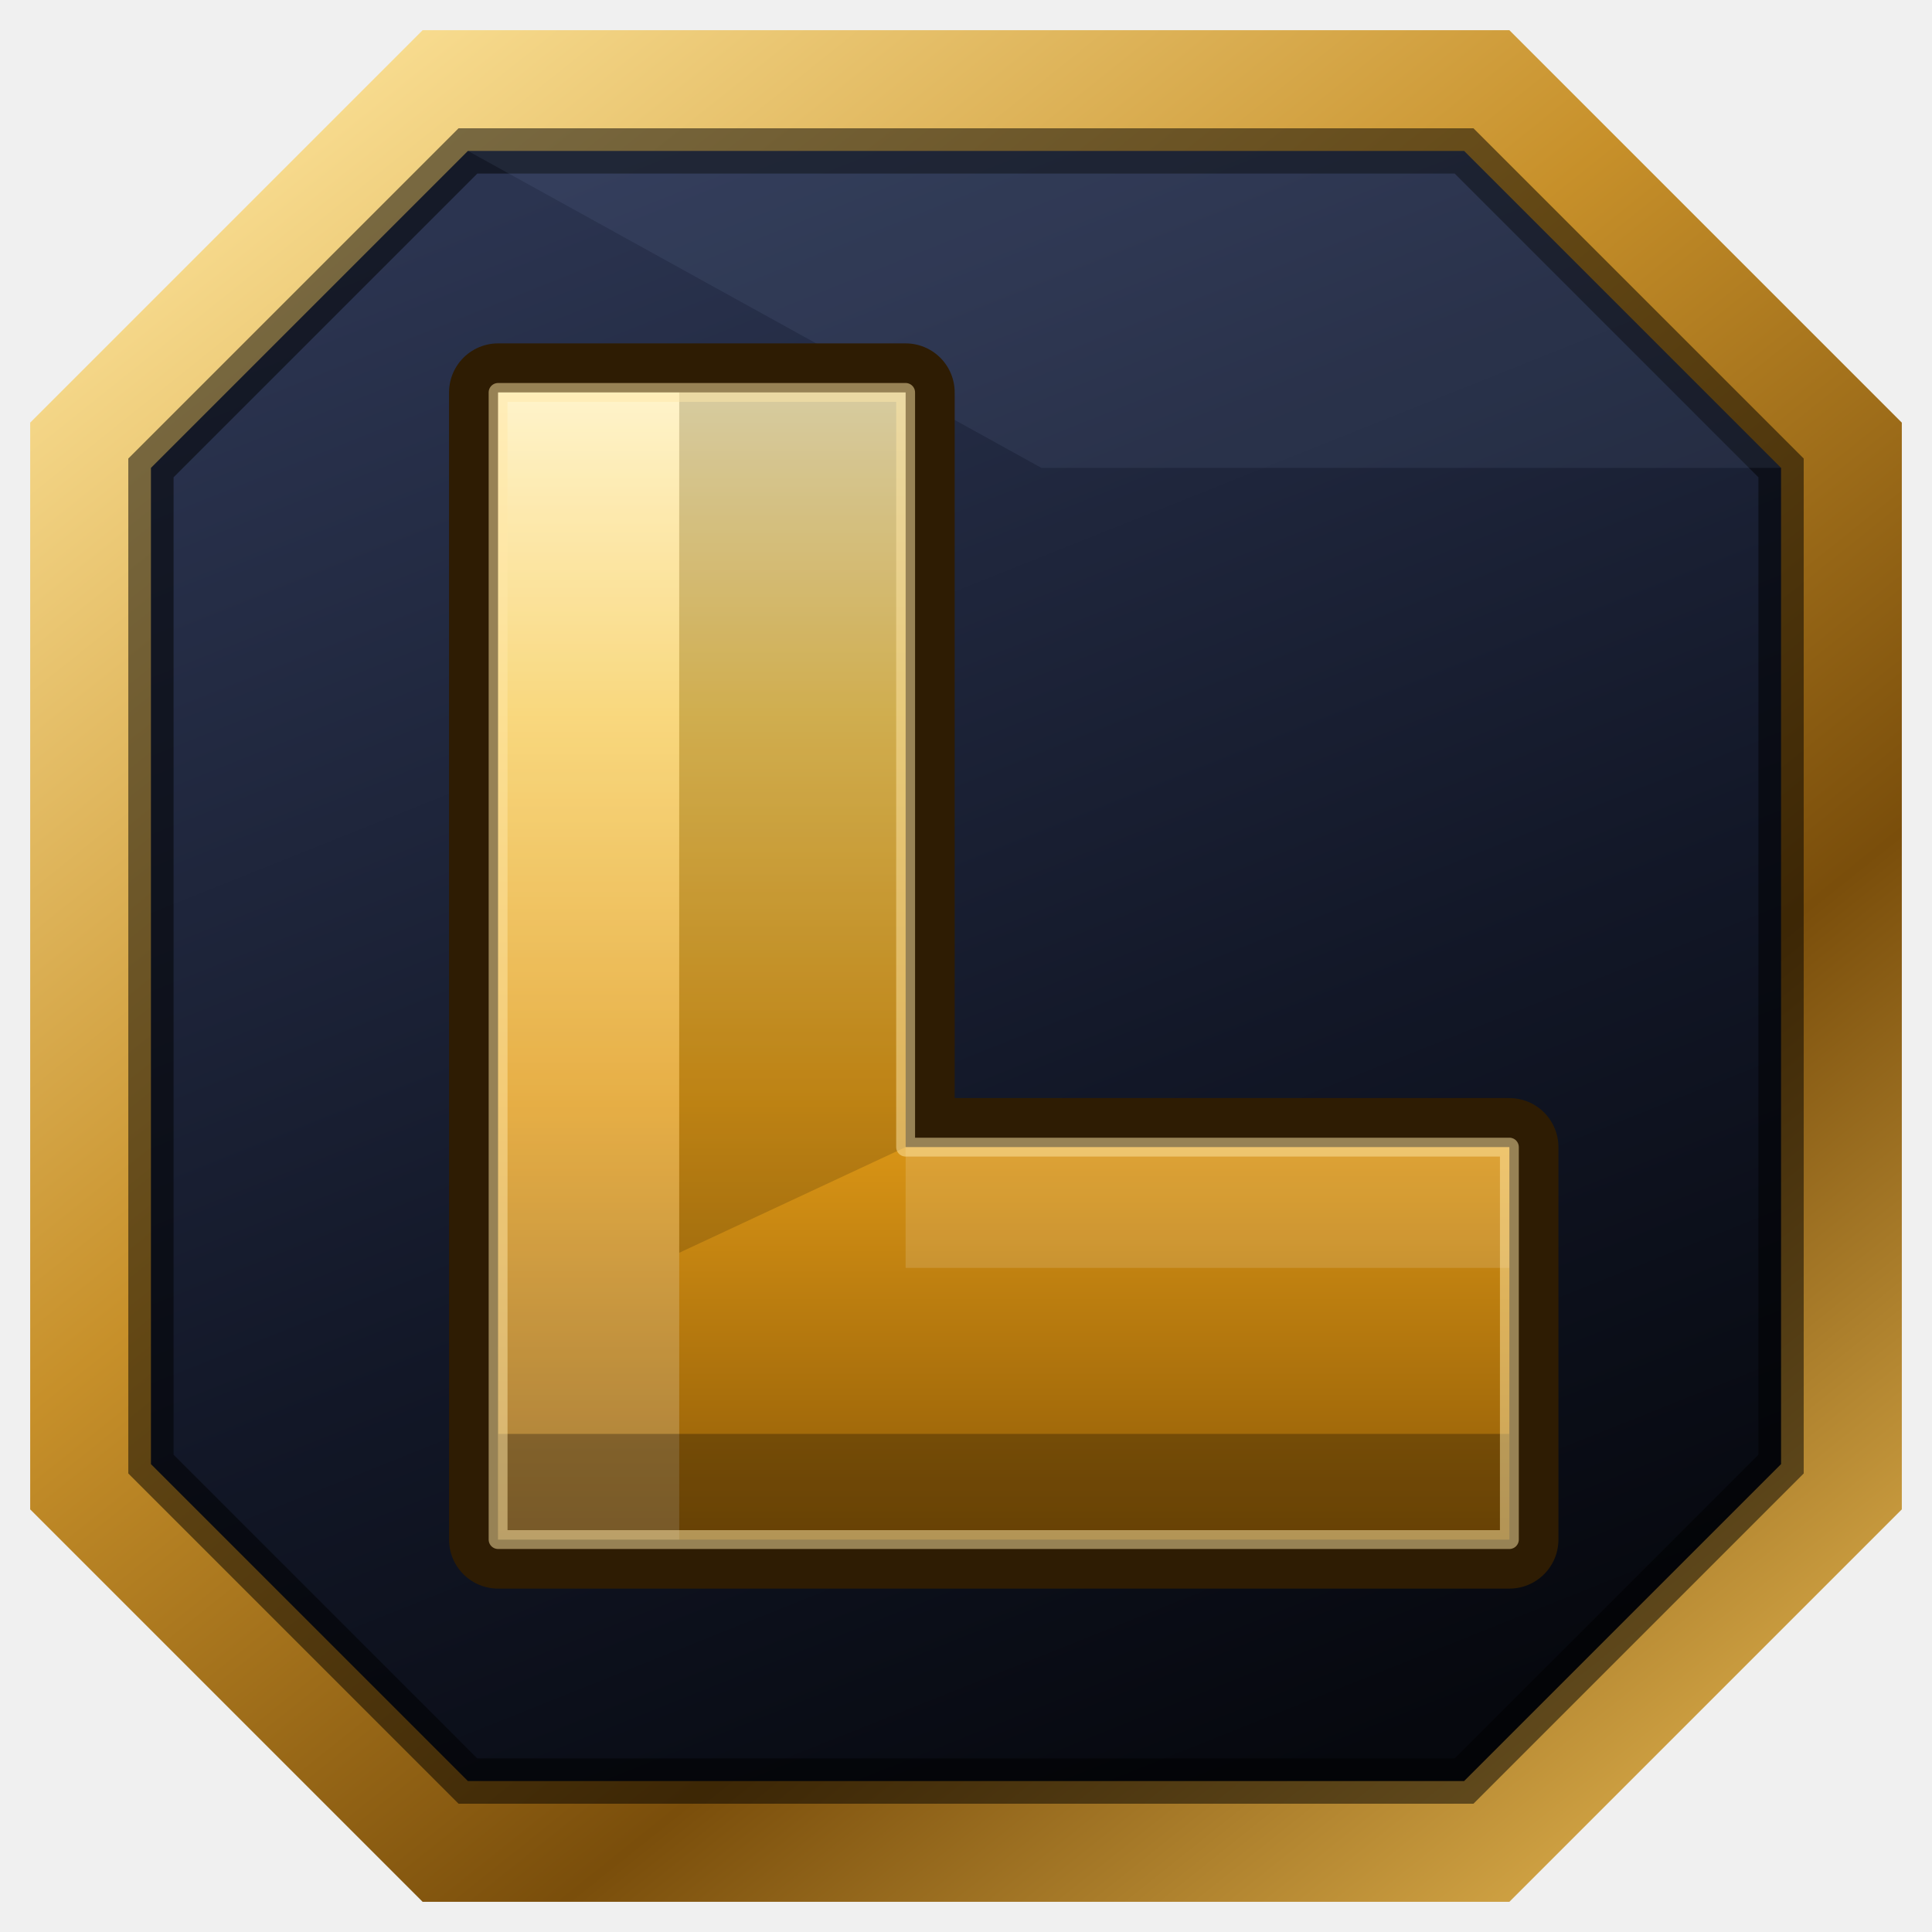
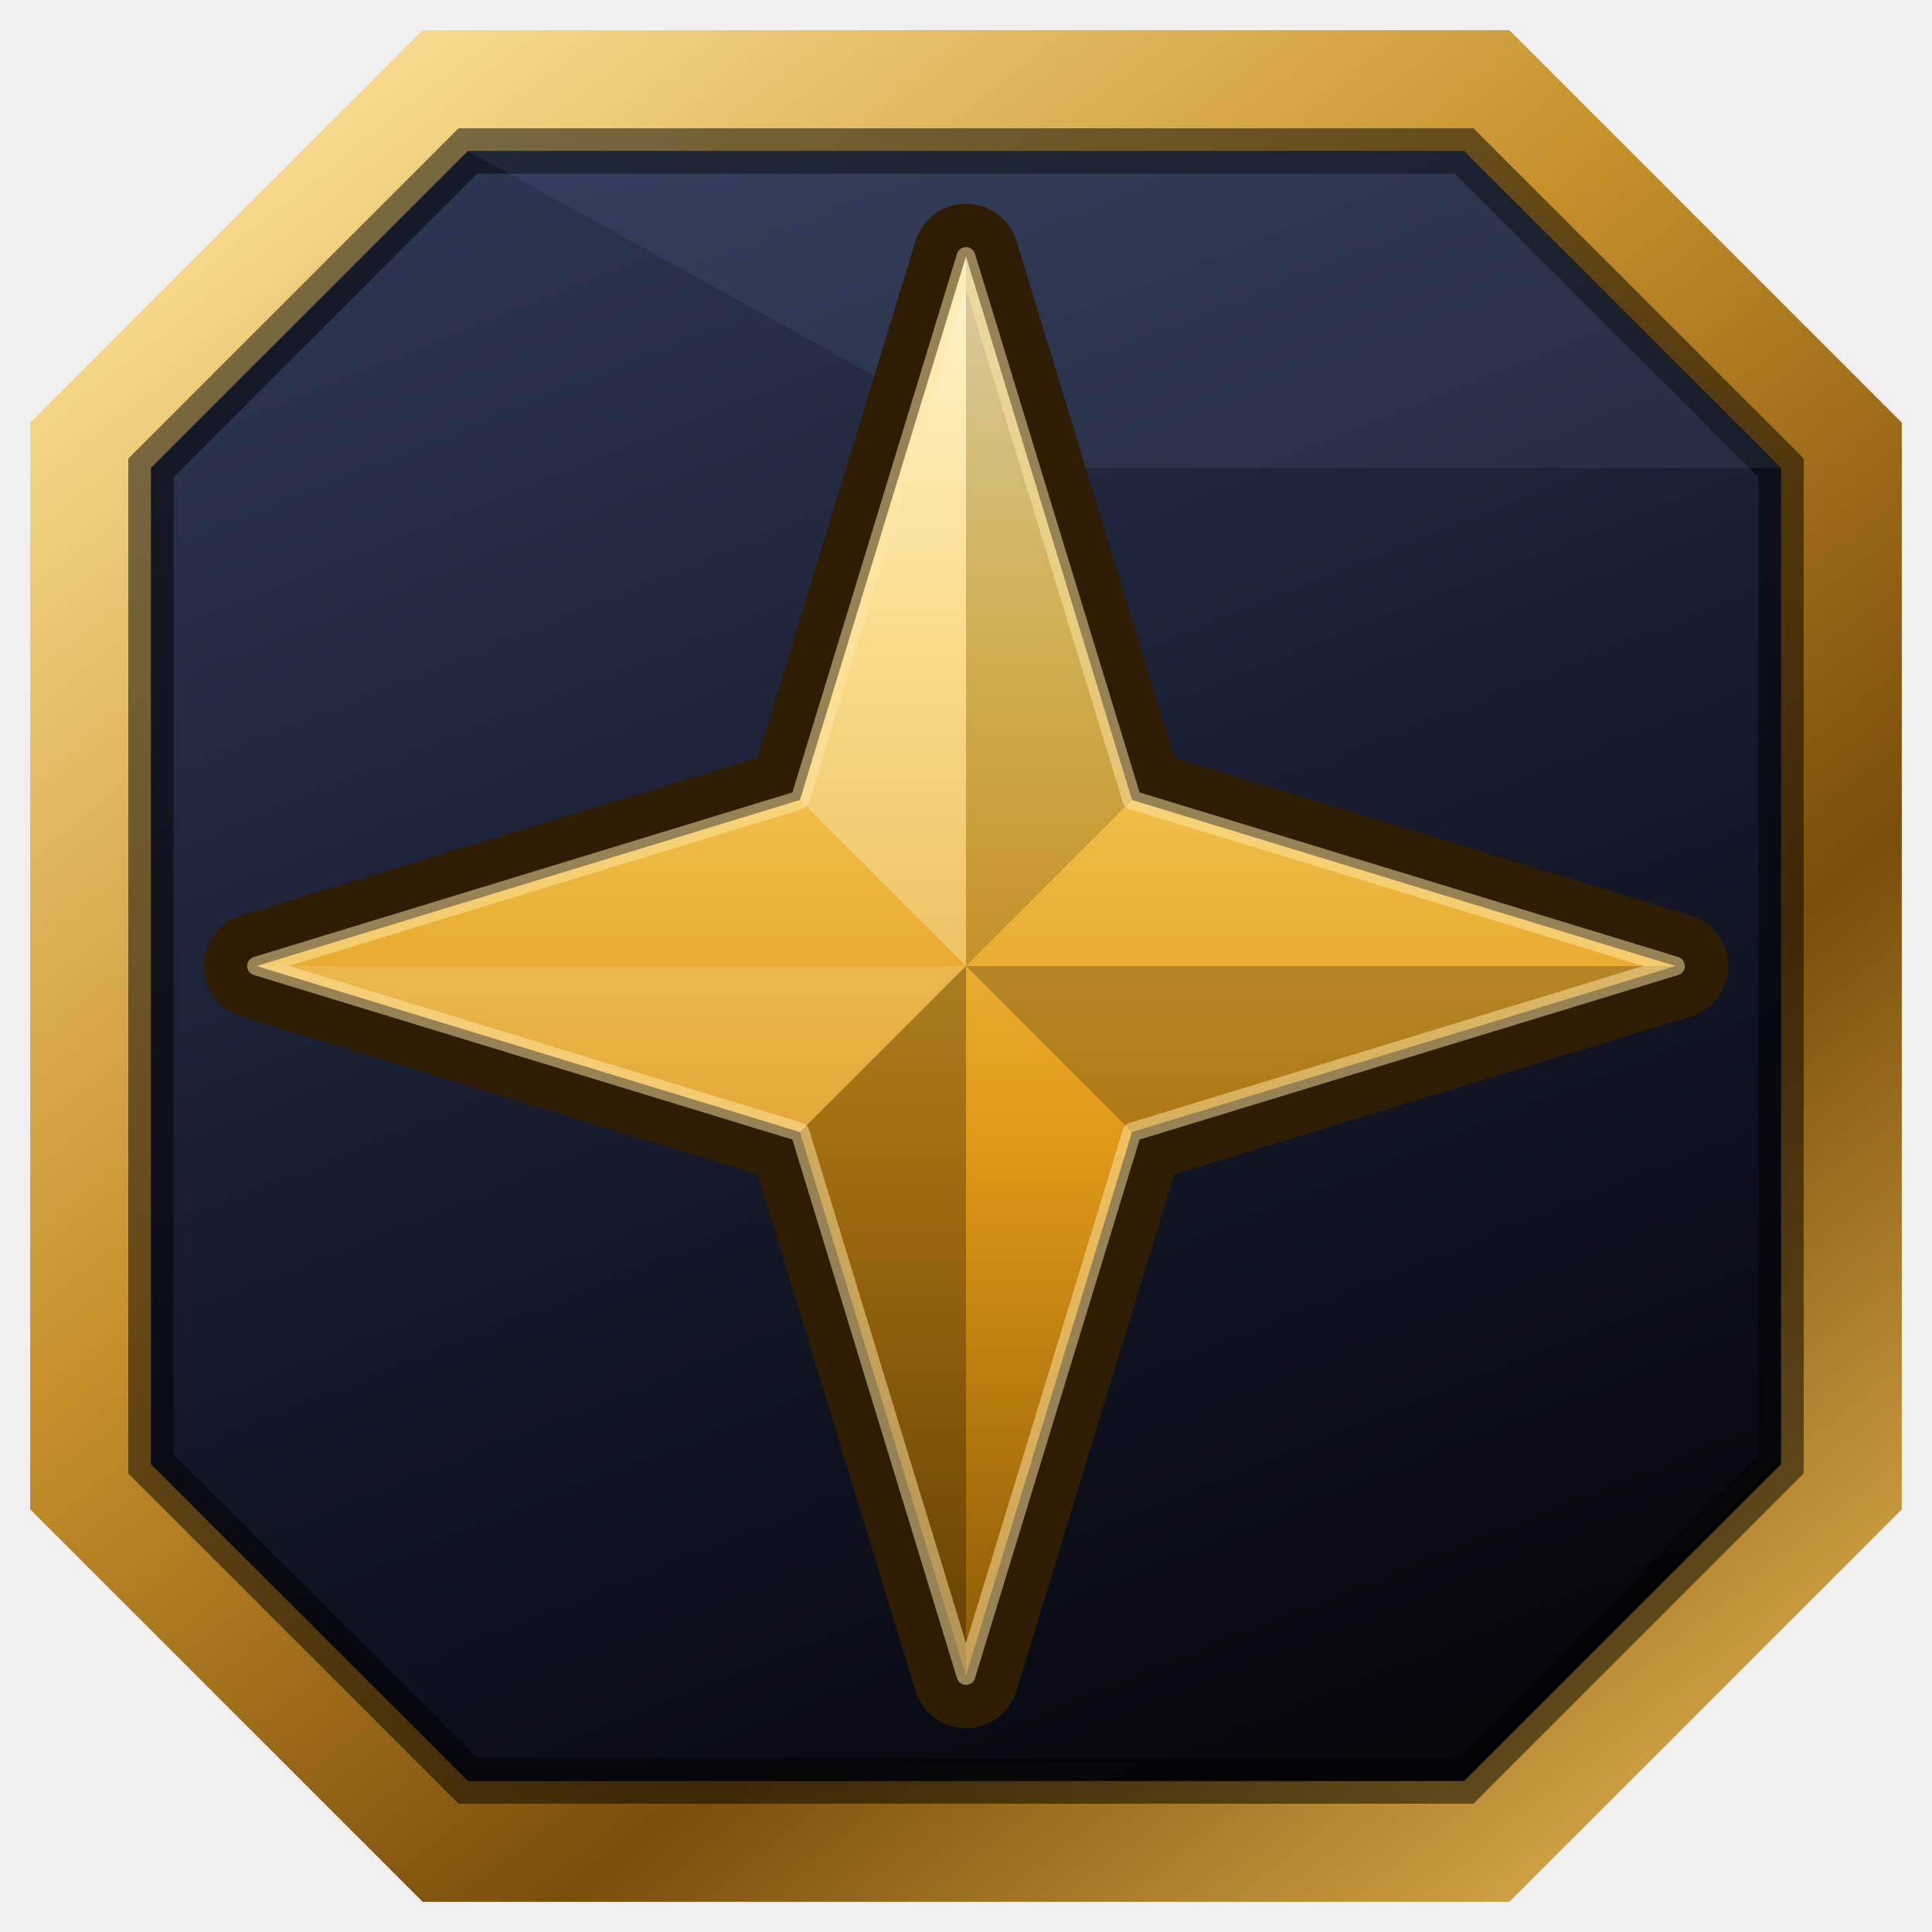
<svg xmlns="http://www.w3.org/2000/svg" width="256" height="256" viewBox="0 0 256 256">
  <defs>
    <linearGradient id="gold" x1="0" y1="0" x2="0" y2="1">
      <stop offset="0" stop-color="#FFF1BE" />
      <stop offset="0.28" stop-color="#F7CE5E" />
      <stop offset="0.62" stop-color="#E09A17" />
      <stop offset="1" stop-color="#8E5A06" />
    </linearGradient>
    <linearGradient id="frame" x1="0.1" y1="0" x2="0.9" y2="1">
      <stop offset="0" stop-color="#FFE79E" />
      <stop offset="0.4" stop-color="#C7902A" />
      <stop offset="0.7" stop-color="#7A4E0B" />
      <stop offset="1" stop-color="#E0B24E" />
    </linearGradient>
    <linearGradient id="field" x1="0.3" y1="0" x2="0.7" y2="1">
      <stop offset="0" stop-color="#2B3450" />
      <stop offset="0.6" stop-color="#121727" />
      <stop offset="1" stop-color="#06080E" />
    </linearGradient>
  </defs>
  <polygon points="56,4 200,4 252,56 252,200 200,252 56,252 4,200 4,56" fill="url(#frame)" />
  <polygon points="62,20 194,20 236,62 236,194 194,236 62,236 20,194 20,62" fill="url(#field)" />
  <polygon points="62,20 194,20 236,62 236,194 194,236 62,236 20,194 20,62" fill="none" stroke="#000" stroke-opacity="0.5" stroke-width="6" />
  <polygon points="62,20 194,20 236,62 138,62 62,20" fill="#8FA6D8" opacity="0.09" />
-   <polygon points="66,52 120,52 120,152 200,152 200,204 66,204" fill="#2E1C03" stroke="#2E1C03" stroke-width="13" stroke-linejoin="round" />
-   <polygon points="66,52 120,52 120,152 200,152 200,204 66,204" fill="url(#gold)" />
-   <polygon points="66,52 90,52 90,204 66,204" fill="#FFFFFF" opacity="0.20" />
-   <polygon points="90,52 120,52 120,152 90,166" fill="#000000" opacity="0.16" />
-   <polygon points="120,152 200,152 200,168 120,168" fill="#FFFFFF" opacity="0.14" />
-   <polygon points="66,190 200,190 200,204 66,204" fill="#000000" opacity="0.28" />
-   <polygon points="66,52 120,52 120,152 200,152 200,204 66,204" fill="none" stroke="#FFE9A8" stroke-opacity="0.5" stroke-width="2.5" stroke-linejoin="round" />
+   <g id="glyph-zones">
+     <polygon points="128,34 150,106 222,128 150,150 128,222 106,150 34,128 106,106" fill="#2E1C03" stroke="#2E1C03" stroke-width="14" stroke-linejoin="round" />
+     <polygon points="128,34 150,106 222,128 150,150 128,222 106,150 34,128 106,106" fill="url(#gold)" />
+     <polygon points="128,34 128,128 106,106" fill="#FFFFFF" opacity="0.26" />
+     <polygon points="34,128 128,128 106,150" fill="#FFFFFF" opacity="0.14" />
+     <polygon points="128,34 150,106 128,128" fill="#000000" opacity="0.16" />
+     <polygon points="222,128 128,128 150,150" fill="#000000" opacity="0.22" />
+     <polygon points="128,222 128,128 106,150" fill="#000000" opacity="0.28" />
+     <polygon points="128,34 150,106 222,128 150,150 128,222 106,150 34,128 106,106" fill="none" stroke="#FFE9A8" stroke-opacity="0.5" stroke-width="2.5" stroke-linejoin="round" />
+   </g>
</svg>
